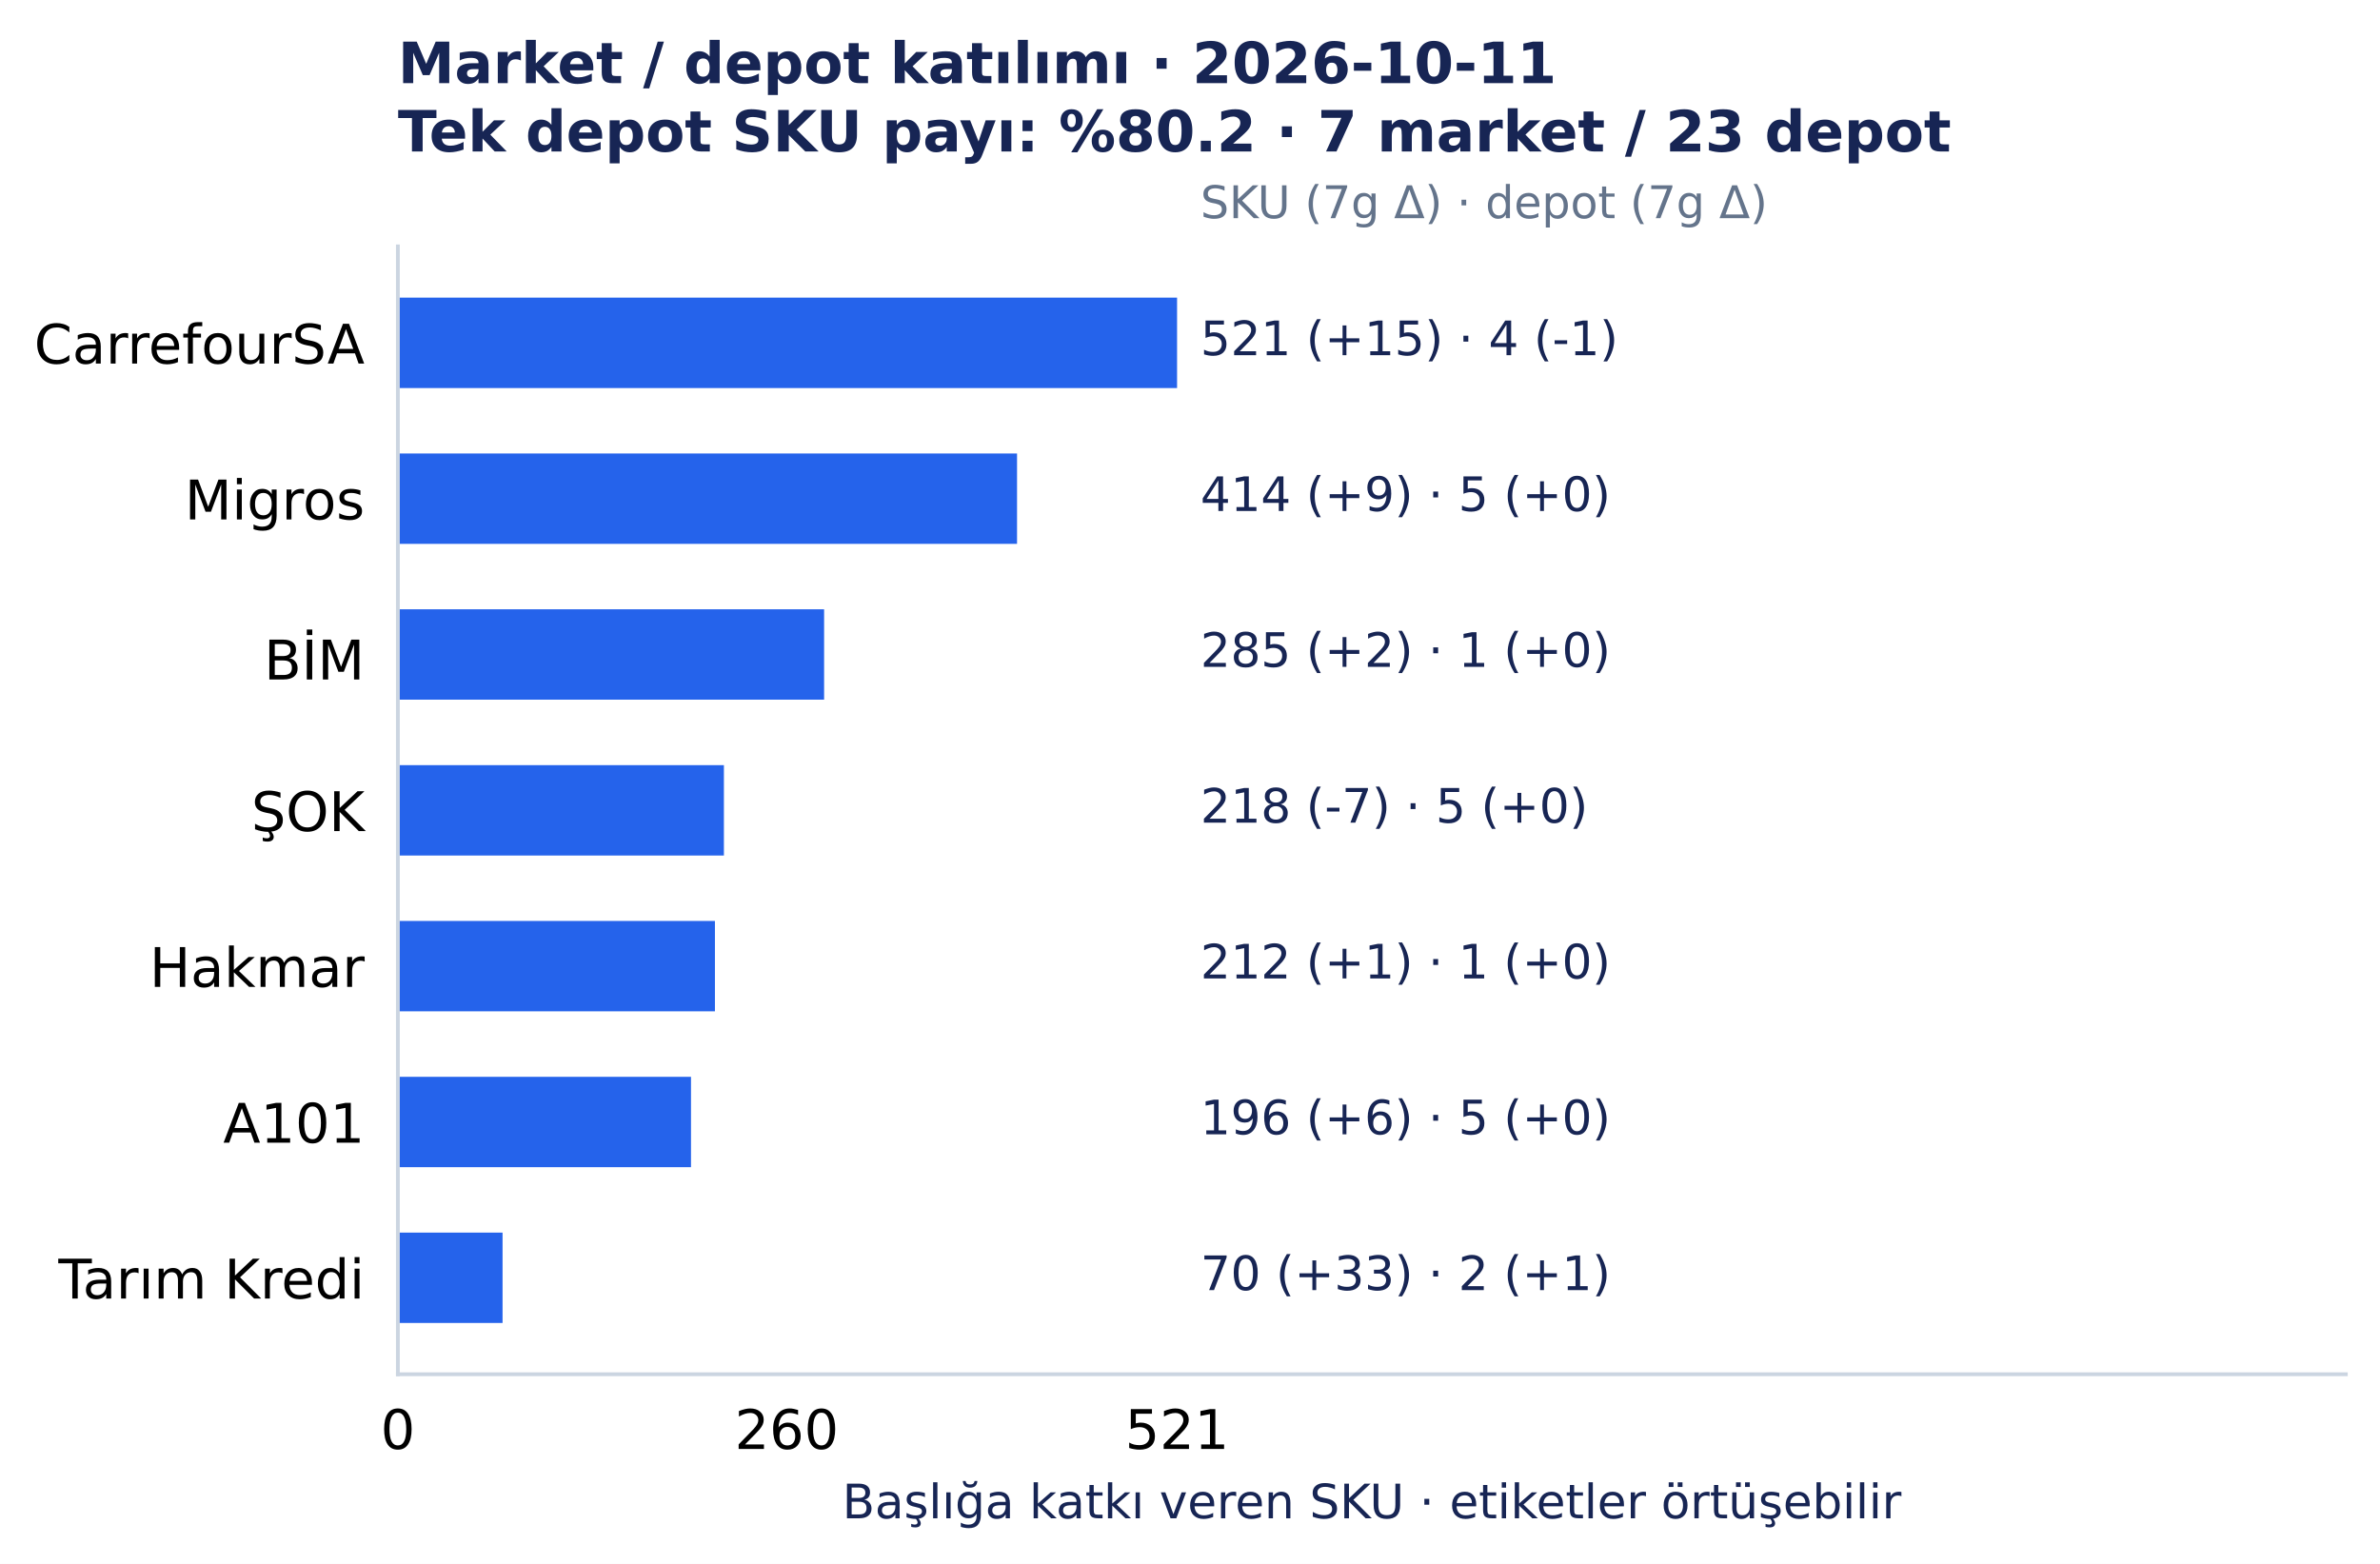
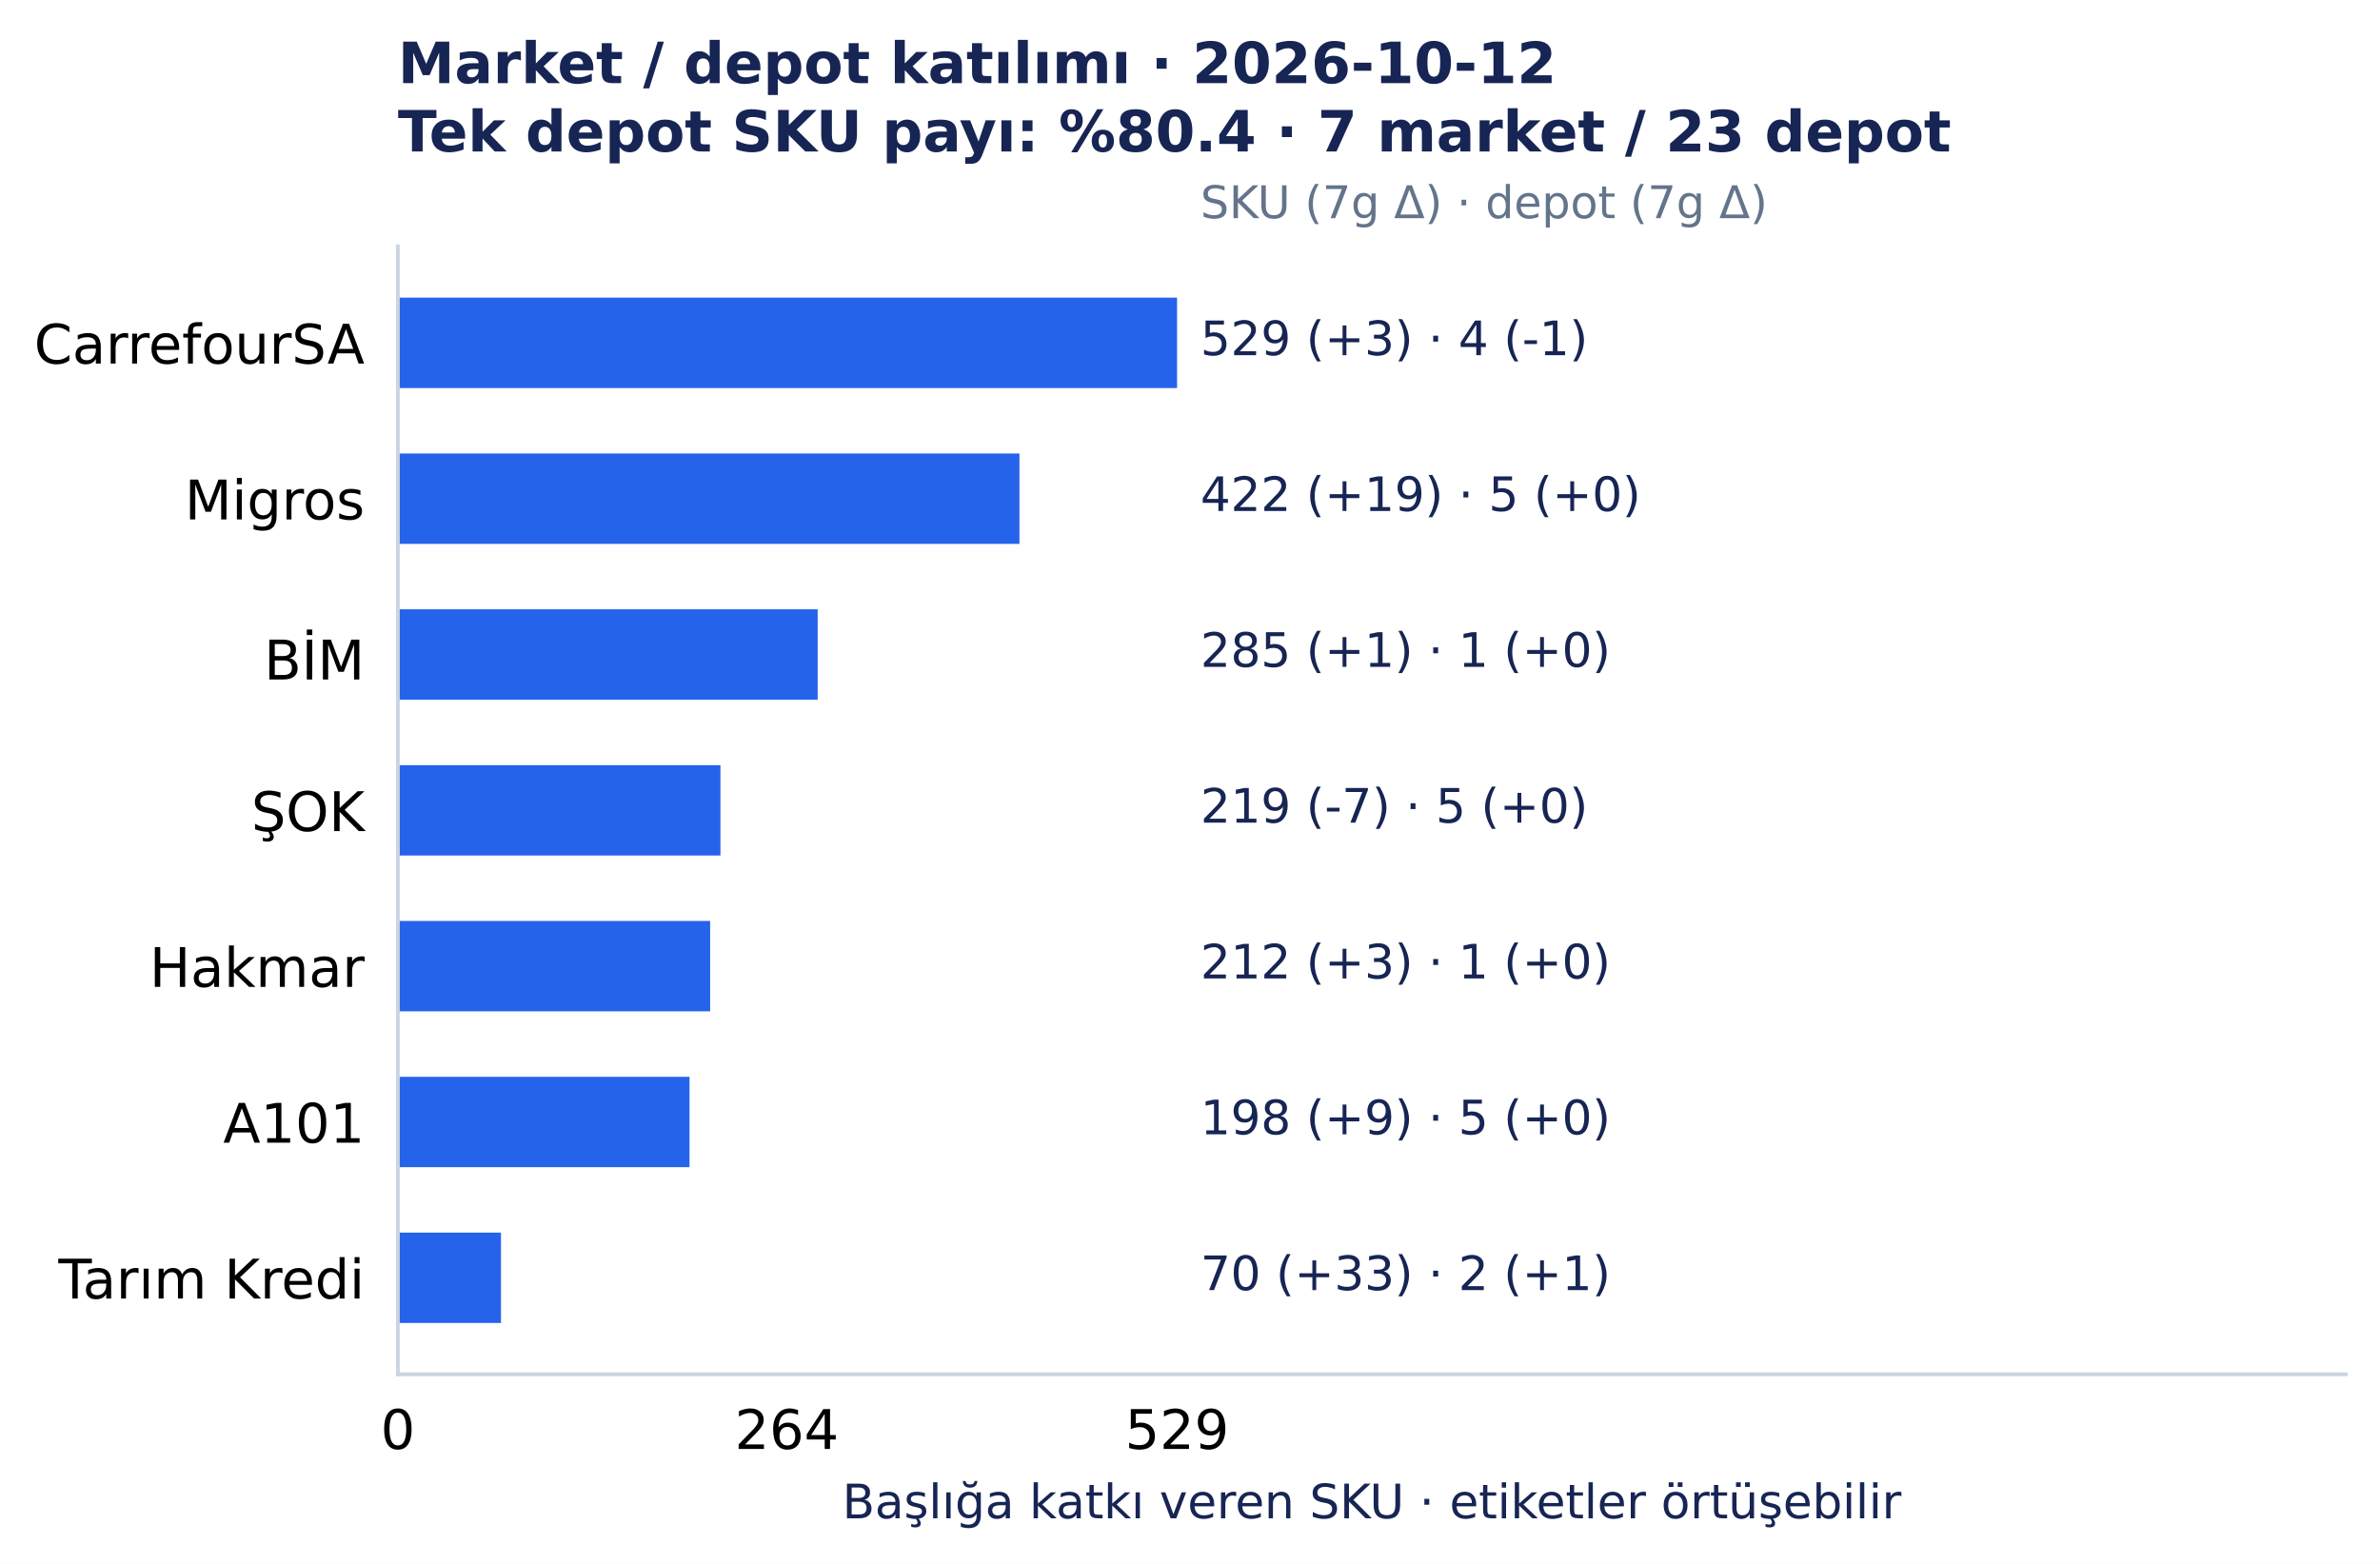
<svg xmlns="http://www.w3.org/2000/svg" width="501.492pt" height="329.548pt" viewBox="0 0 501.492 329.548" version="1.1">
  <defs>
    <style type="text/css">*{stroke-linejoin: round; stroke-linecap: butt}</style>
  </defs>
  <g id="figure_1">
    <g id="patch_1">
      <path d="M 0 329.548 L 501.492 329.548 L 501.492 0 L 0 0 z " style="fill: #ffffff" />
    </g>
    <g id="axes_1">
      <g id="patch_2">
        <path d="M 83.836 289.594 L 494.292 289.594 L 494.292 51.923 L 83.836 51.923 z " style="fill: #ffffff" />
      </g>
      <g id="matplotlib.axis_1">
        <g id="xtick_1">
          <g id="line2d_1" />
          <g id="text_1">
            <text style="font-size: 11.5px; font-family: 'DejaVu Sans', 'Bitstream Vera Sans', 'Computer Modern Sans Serif', 'Lucida Grande', 'Verdana', 'Geneva', 'Lucid', 'Arial', 'Helvetica', 'Avant Garde', sans-serif; text-anchor: middle" x="83.836" y="305.331" transform="rotate(-0 83.83609 305.3312)">0</text>
          </g>
        </g>
        <g id="xtick_2">
          <g id="line2d_2" />
          <g id="text_2">
-             <text style="font-size: 11.5px; font-family: 'DejaVu Sans', 'Bitstream Vera Sans', 'Computer Modern Sans Serif', 'Lucida Grande', 'Verdana', 'Geneva', 'Lucid', 'Arial', 'Helvetica', 'Avant Garde', sans-serif; text-anchor: middle" x="165.77" y="305.331" transform="rotate(-0 165.7698 305.3312)">260</text>
+             <text style="font-size: 11.5px; font-family: 'DejaVu Sans', 'Bitstream Vera Sans', 'Computer Modern Sans Serif', 'Lucida Grande', 'Verdana', 'Geneva', 'Lucid', 'Arial', 'Helvetica', 'Avant Garde', sans-serif; text-anchor: middle" x="165.772" y="305.331" transform="rotate(-0 165.7722 305.3312)">264</text>
          </g>
        </g>
        <g id="xtick_3">
          <g id="line2d_3" />
          <g id="text_3">
-             <text style="font-size: 11.5px; font-family: 'DejaVu Sans', 'Bitstream Vera Sans', 'Computer Modern Sans Serif', 'Lucida Grande', 'Verdana', 'Geneva', 'Lucid', 'Arial', 'Helvetica', 'Avant Garde', sans-serif; text-anchor: middle" x="248.019" y="305.331" transform="rotate(-0 248.0186 305.3312)">521</text>
+             <text style="font-size: 11.5px; font-family: 'DejaVu Sans', 'Bitstream Vera Sans', 'Computer Modern Sans Serif', 'Lucida Grande', 'Verdana', 'Geneva', 'Lucid', 'Arial', 'Helvetica', 'Avant Garde', sans-serif; text-anchor: middle" x="248.019" y="305.331" transform="rotate(-0 248.0186 305.3312)">529</text>
          </g>
        </g>
        <g id="text_4">
          <text style="font-size: 10px; font-family: 'DejaVu Sans', 'Bitstream Vera Sans', 'Computer Modern Sans Serif', 'Lucida Grande', 'Verdana', 'Geneva', 'Lucid', 'Arial', 'Helvetica', 'Avant Garde', sans-serif; text-anchor: middle; fill: #172554" x="289.064" y="319.945" transform="rotate(-0 289.0642 319.9455)">Başlığa katkı veren SKU · etiketler örtüşebilir</text>
        </g>
      </g>
      <g id="matplotlib.axis_2">
        <g id="ytick_1">
          <g id="line2d_4" />
          <g id="text_5">
            <text style="font-size: 11.5px; font-family: 'DejaVu Sans', 'Bitstream Vera Sans', 'Computer Modern Sans Serif', 'Lucida Grande', 'Verdana', 'Geneva', 'Lucid', 'Arial', 'Helvetica', 'Avant Garde', sans-serif; text-anchor: end" x="76.836" y="76.618" transform="rotate(-0 76.83609 76.61754)">CarrefourSA</text>
          </g>
        </g>
        <g id="ytick_2">
          <g id="line2d_5" />
          <g id="text_6">
            <text style="font-size: 11.5px; font-family: 'DejaVu Sans', 'Bitstream Vera Sans', 'Computer Modern Sans Serif', 'Lucida Grande', 'Verdana', 'Geneva', 'Lucid', 'Arial', 'Helvetica', 'Avant Garde', sans-serif; text-anchor: end" x="76.836" y="109.454" transform="rotate(-0 76.83609 109.4541)">Migros</text>
          </g>
        </g>
        <g id="ytick_3">
          <g id="line2d_6" />
          <g id="text_7">
            <text style="font-size: 11.5px; font-family: 'DejaVu Sans', 'Bitstream Vera Sans', 'Computer Modern Sans Serif', 'Lucida Grande', 'Verdana', 'Geneva', 'Lucid', 'Arial', 'Helvetica', 'Avant Garde', sans-serif; text-anchor: end" x="76.836" y="143.177" transform="rotate(-0 76.83609 143.1775)">BİM</text>
          </g>
        </g>
        <g id="ytick_4">
          <g id="line2d_7" />
          <g id="text_8">
            <text style="font-size: 11.5px; font-family: 'DejaVu Sans', 'Bitstream Vera Sans', 'Computer Modern Sans Serif', 'Lucida Grande', 'Verdana', 'Geneva', 'Lucid', 'Arial', 'Helvetica', 'Avant Garde', sans-serif; text-anchor: end" x="76.836" y="175.127" transform="rotate(-0 76.83609 175.1269)">ŞOK</text>
          </g>
        </g>
        <g id="ytick_5">
          <g id="line2d_8" />
          <g id="text_9">
            <text style="font-size: 11.5px; font-family: 'DejaVu Sans', 'Bitstream Vera Sans', 'Computer Modern Sans Serif', 'Lucida Grande', 'Verdana', 'Geneva', 'Lucid', 'Arial', 'Helvetica', 'Avant Garde', sans-serif; text-anchor: end" x="76.836" y="207.964" transform="rotate(-0 76.83609 207.9639)">Hakmar</text>
          </g>
        </g>
        <g id="ytick_6">
          <g id="line2d_9" />
          <g id="text_10">
            <text style="font-size: 11.5px; font-family: 'DejaVu Sans', 'Bitstream Vera Sans', 'Computer Modern Sans Serif', 'Lucida Grande', 'Verdana', 'Geneva', 'Lucid', 'Arial', 'Helvetica', 'Avant Garde', sans-serif; text-anchor: end" x="76.836" y="240.8" transform="rotate(-0 76.83609 240.8001)">A101</text>
          </g>
        </g>
        <g id="ytick_7">
          <g id="line2d_10" />
          <g id="text_11">
            <text style="font-size: 11.5px; font-family: 'DejaVu Sans', 'Bitstream Vera Sans', 'Computer Modern Sans Serif', 'Lucida Grande', 'Verdana', 'Geneva', 'Lucid', 'Arial', 'Helvetica', 'Avant Garde', sans-serif; text-anchor: end" x="76.836" y="273.637" transform="rotate(-0 76.83609 273.6372)">Tarım Kredi</text>
          </g>
        </g>
      </g>
      <g id="patch_3">
        <path d="M 83.836 62.726 L 248.019 62.726 L 248.019 81.771 L 83.836 81.771 z " clip-path="url(#p7150c4acc0)" style="fill: #2563eb" />
      </g>
      <g id="patch_4">
-         <path d="M 83.836 95.562 L 214.3 95.562 L 214.3 114.608 L 83.836 114.608 z " clip-path="url(#p7150c4acc0)" style="fill: #2563eb" />
+         <path d="M 83.836 95.562 L 214.81 95.562 L 214.81 114.608 L 83.836 114.608 z " clip-path="url(#p7150c4acc0)" style="fill: #2563eb" />
      </g>
      <g id="patch_5">
-         <path d="M 83.836 128.399 L 173.648 128.399 L 173.648 147.444 L 83.836 147.444 z " clip-path="url(#p7150c4acc0)" style="fill: #2563eb" />
+         <path d="M 83.836 128.399 L 172.29 128.399 L 172.29 147.444 L 83.836 147.444 z " clip-path="url(#p7150c4acc0)" style="fill: #2563eb" />
      </g>
      <g id="patch_6">
-         <path d="M 83.836 161.236 L 152.534 161.236 L 152.534 180.281 L 83.836 180.281 z " clip-path="url(#p7150c4acc0)" style="fill: #2563eb" />
+         <path d="M 83.836 161.236 L 151.806 161.236 L 151.806 180.281 L 83.836 180.281 z " clip-path="url(#p7150c4acc0)" style="fill: #2563eb" />
      </g>
      <g id="patch_7">
-         <path d="M 83.836 194.072 L 150.644 194.072 L 150.644 213.117 L 83.836 213.117 z " clip-path="url(#p7150c4acc0)" style="fill: #2563eb" />
+         <path d="M 83.836 194.072 L 149.633 194.072 L 149.633 213.117 L 83.836 213.117 z " clip-path="url(#p7150c4acc0)" style="fill: #2563eb" />
      </g>
      <g id="patch_8">
-         <path d="M 83.836 226.909 L 145.601 226.909 L 145.601 245.954 L 83.836 245.954 z " clip-path="url(#p7150c4acc0)" style="fill: #2563eb" />
+         <path d="M 83.836 226.909 L 145.288 226.909 L 145.288 245.954 L 83.836 245.954 z " clip-path="url(#p7150c4acc0)" style="fill: #2563eb" />
      </g>
      <g id="patch_9">
-         <path d="M 83.836 259.745 L 105.895 259.745 L 105.895 278.791 L 83.836 278.791 z " clip-path="url(#p7150c4acc0)" style="fill: #2563eb" />
+         <path d="M 83.836 259.745 L 105.562 259.745 L 105.562 278.791 L 83.836 278.791 z " clip-path="url(#p7150c4acc0)" style="fill: #2563eb" />
      </g>
      <g id="patch_10">
        <path d="M 83.836 289.594 L 83.836 51.923 " style="fill: none; stroke: #cbd5e1; stroke-width: 0.8; stroke-linejoin: miter; stroke-linecap: square" />
      </g>
      <g id="patch_11">
        <path d="M 83.836 289.594 L 494.292 289.594 " style="fill: none; stroke: #cbd5e1; stroke-width: 0.8; stroke-linejoin: miter; stroke-linecap: square" />
      </g>
      <g id="text_12">
-         <text style="font-size: 10px; font-family: 'DejaVu Sans', 'Bitstream Vera Sans', 'Computer Modern Sans Serif', 'Lucida Grande', 'Verdana', 'Geneva', 'Lucid', 'Arial', 'Helvetica', 'Avant Garde', sans-serif; text-anchor: start; fill: #172554" x="252.944" y="74.846" transform="rotate(-0 252.9441 74.84609)">521 (+15)  ·  4 (-1)</text>
+         <text style="font-size: 10px; font-family: 'DejaVu Sans', 'Bitstream Vera Sans', 'Computer Modern Sans Serif', 'Lucida Grande', 'Verdana', 'Geneva', 'Lucid', 'Arial', 'Helvetica', 'Avant Garde', sans-serif; text-anchor: start; fill: #172554" x="252.944" y="74.846" transform="rotate(-0 252.9441 74.84609)">529 (+3)  ·  4 (-1)</text>
      </g>
      <g id="text_13">
-         <text style="font-size: 10px; font-family: 'DejaVu Sans', 'Bitstream Vera Sans', 'Computer Modern Sans Serif', 'Lucida Grande', 'Verdana', 'Geneva', 'Lucid', 'Arial', 'Helvetica', 'Avant Garde', sans-serif; text-anchor: start; fill: #172554" x="252.944" y="107.683" transform="rotate(-0 252.9441 107.6827)">414 (+9)  ·  5 (+0)</text>
+         <text style="font-size: 10px; font-family: 'DejaVu Sans', 'Bitstream Vera Sans', 'Computer Modern Sans Serif', 'Lucida Grande', 'Verdana', 'Geneva', 'Lucid', 'Arial', 'Helvetica', 'Avant Garde', sans-serif; text-anchor: start; fill: #172554" x="252.944" y="107.683" transform="rotate(-0 252.9441 107.6827)">422 (+19)  ·  5 (+0)</text>
      </g>
      <g id="text_14">
-         <text style="font-size: 10px; font-family: 'DejaVu Sans', 'Bitstream Vera Sans', 'Computer Modern Sans Serif', 'Lucida Grande', 'Verdana', 'Geneva', 'Lucid', 'Arial', 'Helvetica', 'Avant Garde', sans-serif; text-anchor: start; fill: #172554" x="252.944" y="140.519" transform="rotate(-0 252.9441 140.5193)">285 (+2)  ·  1 (+0)</text>
+         <text style="font-size: 10px; font-family: 'DejaVu Sans', 'Bitstream Vera Sans', 'Computer Modern Sans Serif', 'Lucida Grande', 'Verdana', 'Geneva', 'Lucid', 'Arial', 'Helvetica', 'Avant Garde', sans-serif; text-anchor: start; fill: #172554" x="252.944" y="140.519" transform="rotate(-0 252.9441 140.5193)">285 (+1)  ·  1 (+0)</text>
      </g>
      <g id="text_15">
-         <text style="font-size: 10px; font-family: 'DejaVu Sans', 'Bitstream Vera Sans', 'Computer Modern Sans Serif', 'Lucida Grande', 'Verdana', 'Geneva', 'Lucid', 'Arial', 'Helvetica', 'Avant Garde', sans-serif; text-anchor: start; fill: #172554" x="252.944" y="173.356" transform="rotate(-0 252.9441 173.3559)">218 (-7)  ·  5 (+0)</text>
+         <text style="font-size: 10px; font-family: 'DejaVu Sans', 'Bitstream Vera Sans', 'Computer Modern Sans Serif', 'Lucida Grande', 'Verdana', 'Geneva', 'Lucid', 'Arial', 'Helvetica', 'Avant Garde', sans-serif; text-anchor: start; fill: #172554" x="252.944" y="173.356" transform="rotate(-0 252.9441 173.3559)">219 (-7)  ·  5 (+0)</text>
      </g>
      <g id="text_16">
-         <text style="font-size: 10px; font-family: 'DejaVu Sans', 'Bitstream Vera Sans', 'Computer Modern Sans Serif', 'Lucida Grande', 'Verdana', 'Geneva', 'Lucid', 'Arial', 'Helvetica', 'Avant Garde', sans-serif; text-anchor: start; fill: #172554" x="252.944" y="206.193" transform="rotate(-0 252.9441 206.1925)">212 (+1)  ·  1 (+0)</text>
+         <text style="font-size: 10px; font-family: 'DejaVu Sans', 'Bitstream Vera Sans', 'Computer Modern Sans Serif', 'Lucida Grande', 'Verdana', 'Geneva', 'Lucid', 'Arial', 'Helvetica', 'Avant Garde', sans-serif; text-anchor: start; fill: #172554" x="252.944" y="206.193" transform="rotate(-0 252.9441 206.1925)">212 (+3)  ·  1 (+0)</text>
      </g>
      <g id="text_17">
-         <text style="font-size: 10px; font-family: 'DejaVu Sans', 'Bitstream Vera Sans', 'Computer Modern Sans Serif', 'Lucida Grande', 'Verdana', 'Geneva', 'Lucid', 'Arial', 'Helvetica', 'Avant Garde', sans-serif; text-anchor: start; fill: #172554" x="252.944" y="239.029" transform="rotate(-0 252.9441 239.0291)">196 (+6)  ·  5 (+0)</text>
+         <text style="font-size: 10px; font-family: 'DejaVu Sans', 'Bitstream Vera Sans', 'Computer Modern Sans Serif', 'Lucida Grande', 'Verdana', 'Geneva', 'Lucid', 'Arial', 'Helvetica', 'Avant Garde', sans-serif; text-anchor: start; fill: #172554" x="252.944" y="239.029" transform="rotate(-0 252.9441 239.0291)">198 (+9)  ·  5 (+0)</text>
      </g>
      <g id="text_18">
        <text style="font-size: 10px; font-family: 'DejaVu Sans', 'Bitstream Vera Sans', 'Computer Modern Sans Serif', 'Lucida Grande', 'Verdana', 'Geneva', 'Lucid', 'Arial', 'Helvetica', 'Avant Garde', sans-serif; text-anchor: start; fill: #172554" x="252.944" y="271.866" transform="rotate(-0 252.9441 271.8657)">70 (+33)  ·  2 (+1)</text>
      </g>
      <g id="text_19">
        <text style="font-size: 9.5px; font-family: 'DejaVu Sans', 'Bitstream Vera Sans', 'Computer Modern Sans Serif', 'Lucida Grande', 'Verdana', 'Geneva', 'Lucid', 'Arial', 'Helvetica', 'Avant Garde', sans-serif; text-anchor: start; fill: #64748b" x="252.944" y="45.979" transform="rotate(-0 252.9441 45.97915)">SKU (7g Δ) · depot (7g Δ)</text>
      </g>
      <g id="text_20">
-         <text style="font-weight: 700; font-size: 12px; font-family: 'DejaVu Sans', 'Bitstream Vera Sans', 'Computer Modern Sans Serif', 'Lucida Grande', 'Verdana', 'Geneva', 'Lucid', 'Arial', 'Helvetica', 'Avant Garde', sans-serif; fill: #172554" transform="translate(83.83609 17.5193)">Market / depot katılımı · 2026-10-11</text>
-         <text style="font-weight: 700; font-size: 12px; font-family: 'DejaVu Sans', 'Bitstream Vera Sans', 'Computer Modern Sans Serif', 'Lucida Grande', 'Verdana', 'Geneva', 'Lucid', 'Arial', 'Helvetica', 'Avant Garde', sans-serif; fill: #172554" transform="translate(83.83609 31.92258)">Tek depot SKU payı: %80.2 · 7 market / 23 depot</text>
+         <text style="font-weight: 700; font-size: 12px; font-family: 'DejaVu Sans', 'Bitstream Vera Sans', 'Computer Modern Sans Serif', 'Lucida Grande', 'Verdana', 'Geneva', 'Lucid', 'Arial', 'Helvetica', 'Avant Garde', sans-serif; fill: #172554" transform="translate(83.83609 17.5193)">Market / depot katılımı · 2026-10-12</text>
+         <text style="font-weight: 700; font-size: 12px; font-family: 'DejaVu Sans', 'Bitstream Vera Sans', 'Computer Modern Sans Serif', 'Lucida Grande', 'Verdana', 'Geneva', 'Lucid', 'Arial', 'Helvetica', 'Avant Garde', sans-serif; fill: #172554" transform="translate(83.83609 31.92258)">Tek depot SKU payı: %80.4 · 7 market / 23 depot</text>
      </g>
    </g>
  </g>
  <defs>
    <clipPath id="p7150c4acc0">
      <rect x="83.836" y="51.923" width="410.456" height="237.671" />
    </clipPath>
  </defs>
</svg>
